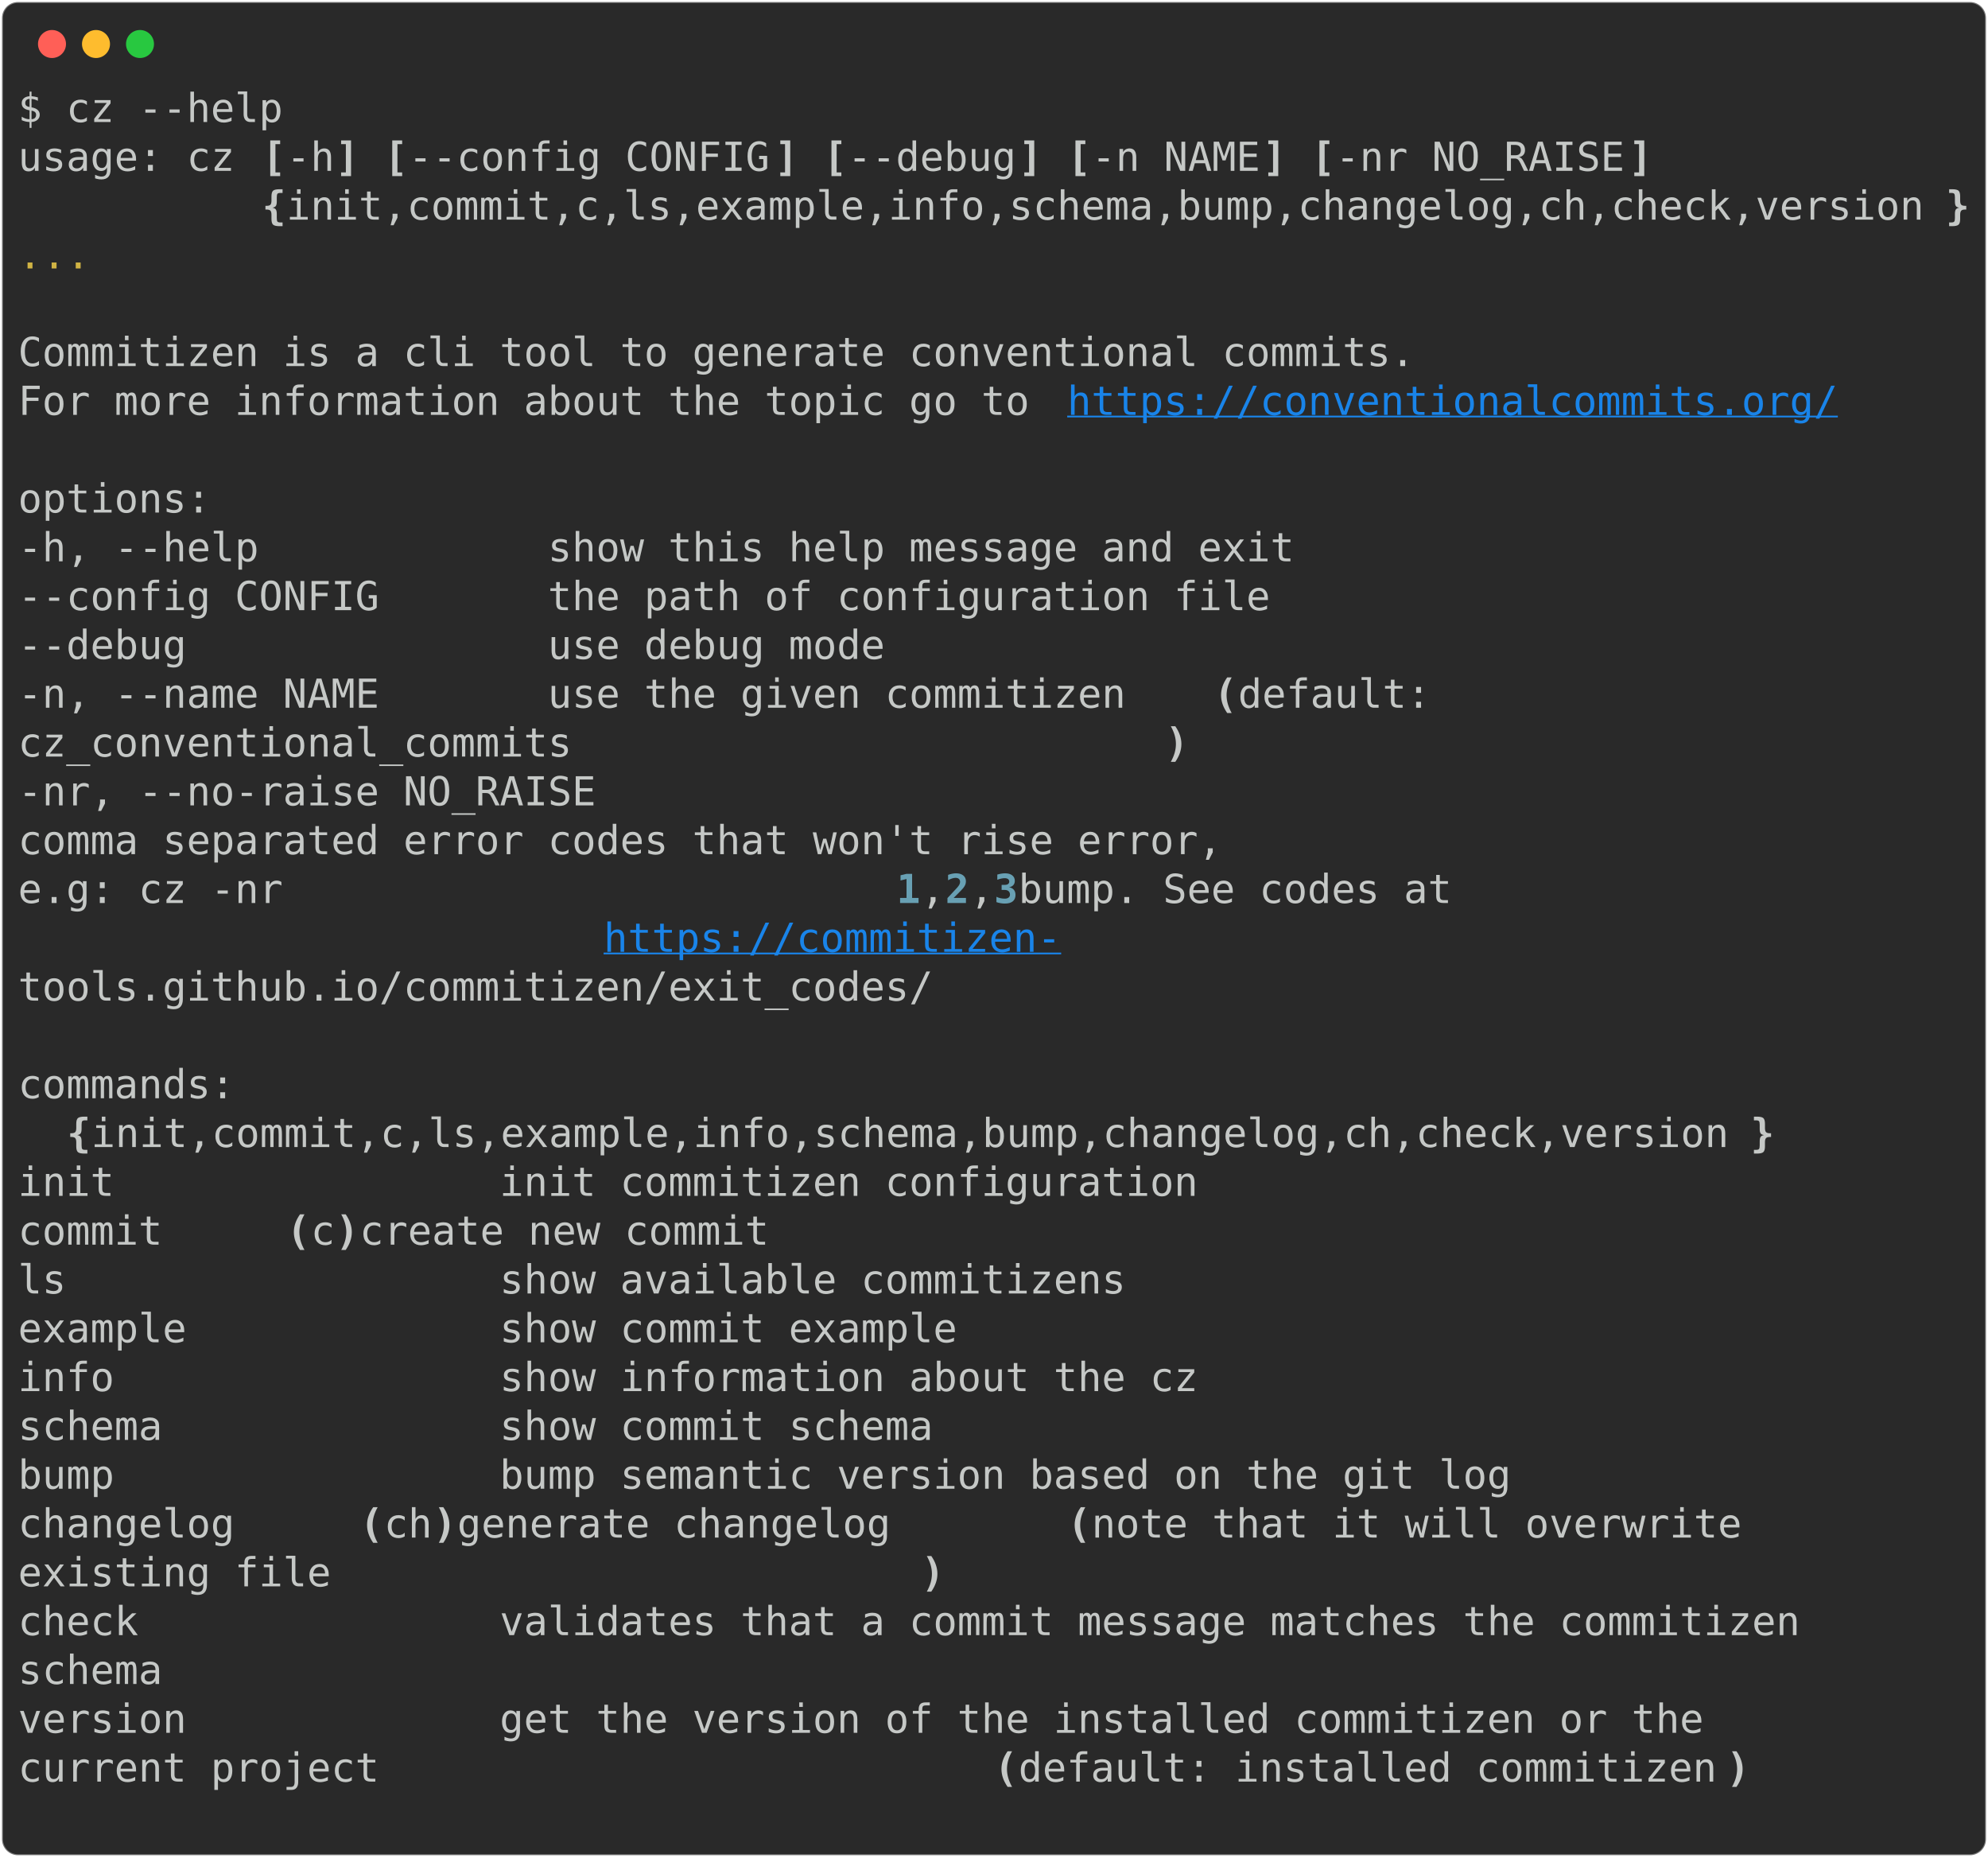
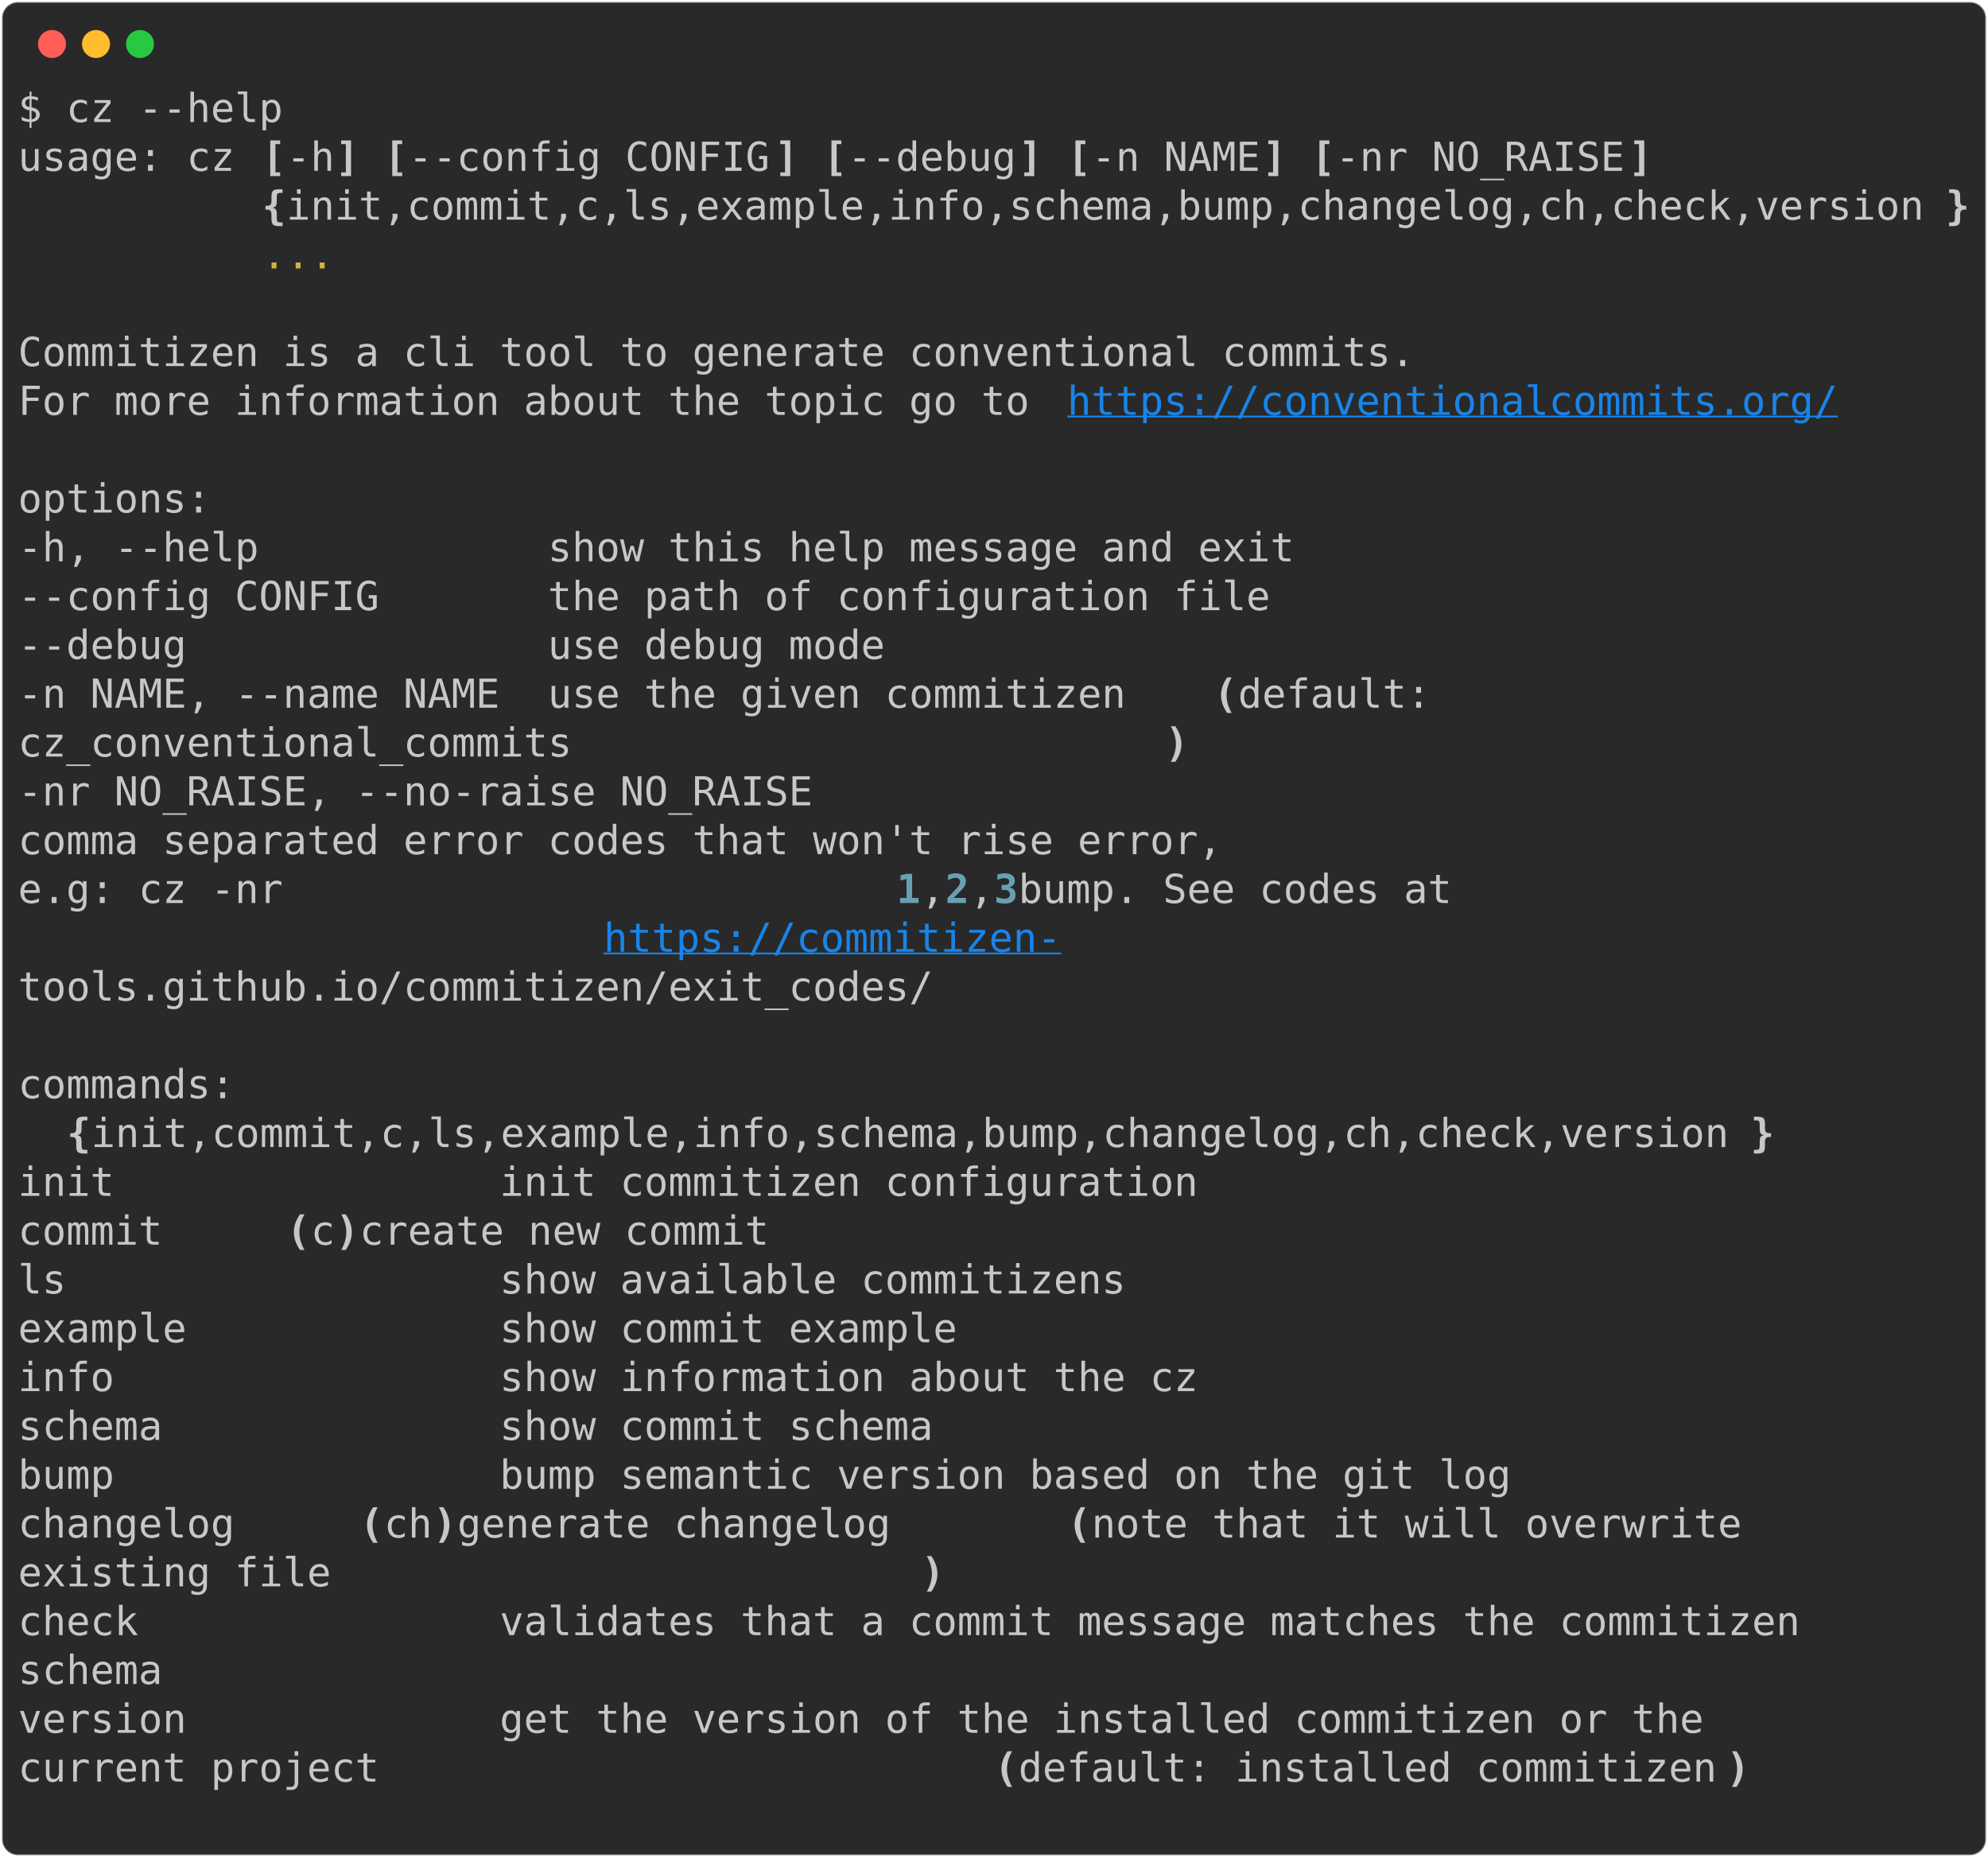
<svg xmlns="http://www.w3.org/2000/svg" class="rich-terminal" viewBox="0 0 994 928.4">
  <style>

    @font-face {
        font-family: "Fira Code";
        src: local("FiraCode-Regular"),
                url("https://cdnjs.cloudflare.com/ajax/libs/firacode/6.2.0/woff2/FiraCode-Regular.woff2") format("woff2"),
                url("https://cdnjs.cloudflare.com/ajax/libs/firacode/6.2.0/woff/FiraCode-Regular.woff") format("woff");
        font-style: normal;
        font-weight: 400;
    }
    @font-face {
        font-family: "Fira Code";
        src: local("FiraCode-Bold"),
                url("https://cdnjs.cloudflare.com/ajax/libs/firacode/6.2.0/woff2/FiraCode-Bold.woff2") format("woff2"),
                url("https://cdnjs.cloudflare.com/ajax/libs/firacode/6.2.0/woff/FiraCode-Bold.woff") format("woff");
        font-style: bold;
        font-weight: 700;
    }

-     .terminal-2205183093-matrix {
+     .terminal-4198725382-matrix {
        font-family: Fira Code, monospace;
        font-size: 20px;
        line-height: 24.4px;
        font-variant-east-asian: full-width;
    }

-     .terminal-2205183093-title {
+     .terminal-4198725382-title {
        font-size: 18px;
        font-weight: bold;
        font-family: arial;
    }

-     .terminal-2205183093-r1 { fill: #c5c8c6 }
- .terminal-2205183093-r2 { fill: #c5c8c6;font-weight: bold }
- .terminal-2205183093-r3 { fill: #d0b344 }
- .terminal-2205183093-r4 { fill: #1984e9;text-decoration: underline; }
- .terminal-2205183093-r5 { fill: #68a0b3;font-weight: bold }
+     .terminal-4198725382-r1 { fill: #c5c8c6 }
+ .terminal-4198725382-r2 { fill: #c5c8c6;font-weight: bold }
+ .terminal-4198725382-r3 { fill: #d0b344 }
+ .terminal-4198725382-r4 { fill: #1984e9;text-decoration: underline; }
+ .terminal-4198725382-r5 { fill: #68a0b3;font-weight: bold }
    </style>
  <defs>
-     <clipPath id="terminal-2205183093-clip-terminal">
+     <clipPath id="terminal-4198725382-clip-terminal">
      <rect x="0" y="0" width="975.0" height="877.4" />
    </clipPath>
-     <clipPath id="terminal-2205183093-line-0">
+     <clipPath id="terminal-4198725382-line-0">
      <rect x="0" y="1.5" width="976" height="24.65" />
    </clipPath>
-     <clipPath id="terminal-2205183093-line-1">
+     <clipPath id="terminal-4198725382-line-1">
      <rect x="0" y="25.9" width="976" height="24.65" />
    </clipPath>
-     <clipPath id="terminal-2205183093-line-2">
+     <clipPath id="terminal-4198725382-line-2">
      <rect x="0" y="50.3" width="976" height="24.65" />
    </clipPath>
-     <clipPath id="terminal-2205183093-line-3">
+     <clipPath id="terminal-4198725382-line-3">
      <rect x="0" y="74.7" width="976" height="24.65" />
    </clipPath>
-     <clipPath id="terminal-2205183093-line-4">
+     <clipPath id="terminal-4198725382-line-4">
      <rect x="0" y="99.1" width="976" height="24.65" />
    </clipPath>
-     <clipPath id="terminal-2205183093-line-5">
+     <clipPath id="terminal-4198725382-line-5">
      <rect x="0" y="123.5" width="976" height="24.65" />
    </clipPath>
-     <clipPath id="terminal-2205183093-line-6">
+     <clipPath id="terminal-4198725382-line-6">
      <rect x="0" y="147.9" width="976" height="24.65" />
    </clipPath>
-     <clipPath id="terminal-2205183093-line-7">
+     <clipPath id="terminal-4198725382-line-7">
      <rect x="0" y="172.3" width="976" height="24.65" />
    </clipPath>
-     <clipPath id="terminal-2205183093-line-8">
+     <clipPath id="terminal-4198725382-line-8">
      <rect x="0" y="196.7" width="976" height="24.65" />
    </clipPath>
-     <clipPath id="terminal-2205183093-line-9">
+     <clipPath id="terminal-4198725382-line-9">
      <rect x="0" y="221.1" width="976" height="24.65" />
    </clipPath>
-     <clipPath id="terminal-2205183093-line-10">
+     <clipPath id="terminal-4198725382-line-10">
      <rect x="0" y="245.5" width="976" height="24.65" />
    </clipPath>
-     <clipPath id="terminal-2205183093-line-11">
+     <clipPath id="terminal-4198725382-line-11">
      <rect x="0" y="269.9" width="976" height="24.65" />
    </clipPath>
-     <clipPath id="terminal-2205183093-line-12">
+     <clipPath id="terminal-4198725382-line-12">
      <rect x="0" y="294.3" width="976" height="24.65" />
    </clipPath>
-     <clipPath id="terminal-2205183093-line-13">
+     <clipPath id="terminal-4198725382-line-13">
      <rect x="0" y="318.7" width="976" height="24.65" />
    </clipPath>
-     <clipPath id="terminal-2205183093-line-14">
+     <clipPath id="terminal-4198725382-line-14">
      <rect x="0" y="343.1" width="976" height="24.65" />
    </clipPath>
-     <clipPath id="terminal-2205183093-line-15">
+     <clipPath id="terminal-4198725382-line-15">
      <rect x="0" y="367.5" width="976" height="24.65" />
    </clipPath>
-     <clipPath id="terminal-2205183093-line-16">
+     <clipPath id="terminal-4198725382-line-16">
      <rect x="0" y="391.9" width="976" height="24.65" />
    </clipPath>
-     <clipPath id="terminal-2205183093-line-17">
+     <clipPath id="terminal-4198725382-line-17">
      <rect x="0" y="416.3" width="976" height="24.65" />
    </clipPath>
-     <clipPath id="terminal-2205183093-line-18">
+     <clipPath id="terminal-4198725382-line-18">
      <rect x="0" y="440.7" width="976" height="24.65" />
    </clipPath>
-     <clipPath id="terminal-2205183093-line-19">
+     <clipPath id="terminal-4198725382-line-19">
      <rect x="0" y="465.1" width="976" height="24.65" />
    </clipPath>
-     <clipPath id="terminal-2205183093-line-20">
+     <clipPath id="terminal-4198725382-line-20">
      <rect x="0" y="489.5" width="976" height="24.65" />
    </clipPath>
-     <clipPath id="terminal-2205183093-line-21">
+     <clipPath id="terminal-4198725382-line-21">
      <rect x="0" y="513.9" width="976" height="24.65" />
    </clipPath>
-     <clipPath id="terminal-2205183093-line-22">
+     <clipPath id="terminal-4198725382-line-22">
      <rect x="0" y="538.3" width="976" height="24.65" />
    </clipPath>
-     <clipPath id="terminal-2205183093-line-23">
+     <clipPath id="terminal-4198725382-line-23">
      <rect x="0" y="562.7" width="976" height="24.65" />
    </clipPath>
-     <clipPath id="terminal-2205183093-line-24">
+     <clipPath id="terminal-4198725382-line-24">
      <rect x="0" y="587.1" width="976" height="24.65" />
    </clipPath>
-     <clipPath id="terminal-2205183093-line-25">
+     <clipPath id="terminal-4198725382-line-25">
      <rect x="0" y="611.5" width="976" height="24.65" />
    </clipPath>
-     <clipPath id="terminal-2205183093-line-26">
+     <clipPath id="terminal-4198725382-line-26">
      <rect x="0" y="635.9" width="976" height="24.65" />
    </clipPath>
-     <clipPath id="terminal-2205183093-line-27">
+     <clipPath id="terminal-4198725382-line-27">
      <rect x="0" y="660.3" width="976" height="24.65" />
    </clipPath>
-     <clipPath id="terminal-2205183093-line-28">
+     <clipPath id="terminal-4198725382-line-28">
      <rect x="0" y="684.7" width="976" height="24.65" />
    </clipPath>
-     <clipPath id="terminal-2205183093-line-29">
+     <clipPath id="terminal-4198725382-line-29">
      <rect x="0" y="709.1" width="976" height="24.65" />
    </clipPath>
-     <clipPath id="terminal-2205183093-line-30">
+     <clipPath id="terminal-4198725382-line-30">
      <rect x="0" y="733.5" width="976" height="24.65" />
    </clipPath>
-     <clipPath id="terminal-2205183093-line-31">
+     <clipPath id="terminal-4198725382-line-31">
      <rect x="0" y="757.9" width="976" height="24.65" />
    </clipPath>
-     <clipPath id="terminal-2205183093-line-32">
+     <clipPath id="terminal-4198725382-line-32">
      <rect x="0" y="782.3" width="976" height="24.65" />
    </clipPath>
-     <clipPath id="terminal-2205183093-line-33">
+     <clipPath id="terminal-4198725382-line-33">
      <rect x="0" y="806.7" width="976" height="24.65" />
    </clipPath>
-     <clipPath id="terminal-2205183093-line-34">
+     <clipPath id="terminal-4198725382-line-34">
      <rect x="0" y="831.1" width="976" height="24.65" />
    </clipPath>
  </defs>
  <rect fill="#292929" stroke="rgba(255,255,255,0.35)" stroke-width="1" x="1" y="1" width="992" height="926.4" rx="8" />
  <g transform="translate(26,22)">
    <circle cx="0" cy="0" r="7" fill="#ff5f57" />
    <circle cx="22" cy="0" r="7" fill="#febc2e" />
    <circle cx="44" cy="0" r="7" fill="#28c840" />
  </g>
-   <g transform="translate(9, 41)" clip-path="url(#terminal-2205183093-clip-terminal)">
-     <g class="terminal-2205183093-matrix">
-       <text class="terminal-2205183093-r1" x="0" y="20" textLength="134.2" clip-path="url(#terminal-2205183093-line-0)">$ cz --help</text>
-       <text class="terminal-2205183093-r1" x="976" y="20" textLength="12.2" clip-path="url(#terminal-2205183093-line-0)">
- </text>
-       <text class="terminal-2205183093-r1" x="0" y="44.4" textLength="122" clip-path="url(#terminal-2205183093-line-1)">usage: cz </text>
-       <text class="terminal-2205183093-r2" x="122" y="44.4" textLength="12.2" clip-path="url(#terminal-2205183093-line-1)">[</text>
-       <text class="terminal-2205183093-r1" x="134.2" y="44.4" textLength="24.4" clip-path="url(#terminal-2205183093-line-1)">-h</text>
-       <text class="terminal-2205183093-r2" x="158.6" y="44.4" textLength="12.2" clip-path="url(#terminal-2205183093-line-1)">]</text>
-       <text class="terminal-2205183093-r2" x="183" y="44.4" textLength="12.2" clip-path="url(#terminal-2205183093-line-1)">[</text>
-       <text class="terminal-2205183093-r1" x="195.2" y="44.4" textLength="183" clip-path="url(#terminal-2205183093-line-1)">--config CONFIG</text>
-       <text class="terminal-2205183093-r2" x="378.2" y="44.4" textLength="12.2" clip-path="url(#terminal-2205183093-line-1)">]</text>
-       <text class="terminal-2205183093-r2" x="402.6" y="44.4" textLength="12.2" clip-path="url(#terminal-2205183093-line-1)">[</text>
-       <text class="terminal-2205183093-r1" x="414.8" y="44.4" textLength="85.4" clip-path="url(#terminal-2205183093-line-1)">--debug</text>
-       <text class="terminal-2205183093-r2" x="500.2" y="44.4" textLength="12.2" clip-path="url(#terminal-2205183093-line-1)">]</text>
-       <text class="terminal-2205183093-r2" x="524.6" y="44.4" textLength="12.2" clip-path="url(#terminal-2205183093-line-1)">[</text>
-       <text class="terminal-2205183093-r1" x="536.8" y="44.4" textLength="85.4" clip-path="url(#terminal-2205183093-line-1)">-n NAME</text>
-       <text class="terminal-2205183093-r2" x="622.2" y="44.4" textLength="12.2" clip-path="url(#terminal-2205183093-line-1)">]</text>
-       <text class="terminal-2205183093-r2" x="646.6" y="44.4" textLength="12.2" clip-path="url(#terminal-2205183093-line-1)">[</text>
-       <text class="terminal-2205183093-r1" x="658.8" y="44.4" textLength="146.4" clip-path="url(#terminal-2205183093-line-1)">-nr NO_RAISE</text>
-       <text class="terminal-2205183093-r2" x="805.2" y="44.4" textLength="12.2" clip-path="url(#terminal-2205183093-line-1)">]</text>
-       <text class="terminal-2205183093-r1" x="976" y="44.4" textLength="12.2" clip-path="url(#terminal-2205183093-line-1)">
- </text>
-       <text class="terminal-2205183093-r2" x="122" y="68.8" textLength="12.2" clip-path="url(#terminal-2205183093-line-2)">{</text>
-       <text class="terminal-2205183093-r1" x="134.2" y="68.8" textLength="829.6" clip-path="url(#terminal-2205183093-line-2)">init,commit,c,ls,example,info,schema,bump,changelog,ch,check,version</text>
-       <text class="terminal-2205183093-r2" x="963.8" y="68.8" textLength="12.2" clip-path="url(#terminal-2205183093-line-2)">}</text>
-       <text class="terminal-2205183093-r1" x="976" y="68.8" textLength="12.2" clip-path="url(#terminal-2205183093-line-2)">
- </text>
-       <text class="terminal-2205183093-r3" x="0" y="93.2" textLength="36.6" clip-path="url(#terminal-2205183093-line-3)">...</text>
-       <text class="terminal-2205183093-r1" x="976" y="93.2" textLength="12.2" clip-path="url(#terminal-2205183093-line-3)">
- </text>
-       <text class="terminal-2205183093-r1" x="976" y="117.6" textLength="12.2" clip-path="url(#terminal-2205183093-line-4)">
- </text>
-       <text class="terminal-2205183093-r1" x="0" y="142" textLength="707.6" clip-path="url(#terminal-2205183093-line-5)">Commitizen is a cli tool to generate conventional commits.</text>
-       <text class="terminal-2205183093-r1" x="976" y="142" textLength="12.2" clip-path="url(#terminal-2205183093-line-5)">
- </text>
-       <text class="terminal-2205183093-r1" x="0" y="166.4" textLength="524.6" clip-path="url(#terminal-2205183093-line-6)">For more information about the topic go to </text>
-       <text class="terminal-2205183093-r4" x="524.6" y="166.4" textLength="390.4" clip-path="url(#terminal-2205183093-line-6)">https://conventionalcommits.org/</text>
-       <text class="terminal-2205183093-r1" x="976" y="166.4" textLength="12.2" clip-path="url(#terminal-2205183093-line-6)">
- </text>
-       <text class="terminal-2205183093-r1" x="976" y="190.8" textLength="12.2" clip-path="url(#terminal-2205183093-line-7)">
- </text>
-       <text class="terminal-2205183093-r1" x="0" y="215.2" textLength="97.6" clip-path="url(#terminal-2205183093-line-8)">options:</text>
-       <text class="terminal-2205183093-r1" x="976" y="215.2" textLength="12.2" clip-path="url(#terminal-2205183093-line-8)">
- </text>
-       <text class="terminal-2205183093-r1" x="0" y="239.6" textLength="671" clip-path="url(#terminal-2205183093-line-9)">  -h, --help            show this help message and exit</text>
-       <text class="terminal-2205183093-r1" x="976" y="239.6" textLength="12.2" clip-path="url(#terminal-2205183093-line-9)">
- </text>
-       <text class="terminal-2205183093-r1" x="0" y="264" textLength="658.8" clip-path="url(#terminal-2205183093-line-10)">  --config CONFIG       the path of configuration file</text>
-       <text class="terminal-2205183093-r1" x="976" y="264" textLength="12.2" clip-path="url(#terminal-2205183093-line-10)">
- </text>
-       <text class="terminal-2205183093-r1" x="0" y="288.4" textLength="463.6" clip-path="url(#terminal-2205183093-line-11)">  --debug               use debug mode</text>
-       <text class="terminal-2205183093-r1" x="976" y="288.4" textLength="12.2" clip-path="url(#terminal-2205183093-line-11)">
- </text>
-       <text class="terminal-2205183093-r1" x="0" y="312.8" textLength="597.8" clip-path="url(#terminal-2205183093-line-12)">  -n, --name NAME       use the given commitizen </text>
-       <text class="terminal-2205183093-r2" x="597.8" y="312.8" textLength="12.2" clip-path="url(#terminal-2205183093-line-12)">(</text>
-       <text class="terminal-2205183093-r1" x="610" y="312.8" textLength="97.6" clip-path="url(#terminal-2205183093-line-12)">default:</text>
-       <text class="terminal-2205183093-r1" x="976" y="312.8" textLength="12.2" clip-path="url(#terminal-2205183093-line-12)">
- </text>
-       <text class="terminal-2205183093-r1" x="0" y="337.2" textLength="573.4" clip-path="url(#terminal-2205183093-line-13)">                        cz_conventional_commits</text>
-       <text class="terminal-2205183093-r2" x="573.4" y="337.2" textLength="12.2" clip-path="url(#terminal-2205183093-line-13)">)</text>
-       <text class="terminal-2205183093-r1" x="976" y="337.2" textLength="12.2" clip-path="url(#terminal-2205183093-line-13)">
- </text>
-       <text class="terminal-2205183093-r1" x="0" y="361.6" textLength="317.2" clip-path="url(#terminal-2205183093-line-14)">  -nr, --no-raise NO_RAISE</text>
-       <text class="terminal-2205183093-r1" x="976" y="361.6" textLength="12.2" clip-path="url(#terminal-2205183093-line-14)">
- </text>
-       <text class="terminal-2205183093-r1" x="0" y="386" textLength="902.8" clip-path="url(#terminal-2205183093-line-15)">                        comma separated error codes that won't rise error,</text>
-       <text class="terminal-2205183093-r1" x="976" y="386" textLength="12.2" clip-path="url(#terminal-2205183093-line-15)">
- </text>
-       <text class="terminal-2205183093-r1" x="0" y="410.4" textLength="439.2" clip-path="url(#terminal-2205183093-line-16)">                        e.g: cz -nr </text>
-       <text class="terminal-2205183093-r5" x="439.2" y="410.4" textLength="12.2" clip-path="url(#terminal-2205183093-line-16)">1</text>
-       <text class="terminal-2205183093-r1" x="451.4" y="410.4" textLength="12.2" clip-path="url(#terminal-2205183093-line-16)">,</text>
-       <text class="terminal-2205183093-r5" x="463.6" y="410.4" textLength="12.2" clip-path="url(#terminal-2205183093-line-16)">2</text>
-       <text class="terminal-2205183093-r1" x="475.8" y="410.4" textLength="12.2" clip-path="url(#terminal-2205183093-line-16)">,</text>
-       <text class="terminal-2205183093-r5" x="488" y="410.4" textLength="12.2" clip-path="url(#terminal-2205183093-line-16)">3</text>
-       <text class="terminal-2205183093-r1" x="500.2" y="410.4" textLength="231.8" clip-path="url(#terminal-2205183093-line-16)"> bump. See codes at</text>
-       <text class="terminal-2205183093-r1" x="976" y="410.4" textLength="12.2" clip-path="url(#terminal-2205183093-line-16)">
- </text>
-       <text class="terminal-2205183093-r4" x="292.8" y="434.8" textLength="231.8" clip-path="url(#terminal-2205183093-line-17)">https://commitizen-</text>
-       <text class="terminal-2205183093-r1" x="976" y="434.8" textLength="12.2" clip-path="url(#terminal-2205183093-line-17)">
- </text>
-       <text class="terminal-2205183093-r1" x="0" y="459.2" textLength="756.4" clip-path="url(#terminal-2205183093-line-18)">                        tools.github.io/commitizen/exit_codes/</text>
-       <text class="terminal-2205183093-r1" x="976" y="459.2" textLength="12.2" clip-path="url(#terminal-2205183093-line-18)">
- </text>
-       <text class="terminal-2205183093-r1" x="976" y="483.6" textLength="12.2" clip-path="url(#terminal-2205183093-line-19)">
- </text>
-       <text class="terminal-2205183093-r1" x="0" y="508" textLength="109.8" clip-path="url(#terminal-2205183093-line-20)">commands:</text>
-       <text class="terminal-2205183093-r1" x="976" y="508" textLength="12.2" clip-path="url(#terminal-2205183093-line-20)">
- </text>
-       <text class="terminal-2205183093-r2" x="24.4" y="532.4" textLength="12.2" clip-path="url(#terminal-2205183093-line-21)">{</text>
-       <text class="terminal-2205183093-r1" x="36.6" y="532.4" textLength="829.6" clip-path="url(#terminal-2205183093-line-21)">init,commit,c,ls,example,info,schema,bump,changelog,ch,check,version</text>
-       <text class="terminal-2205183093-r2" x="866.2" y="532.4" textLength="12.2" clip-path="url(#terminal-2205183093-line-21)">}</text>
-       <text class="terminal-2205183093-r1" x="976" y="532.4" textLength="12.2" clip-path="url(#terminal-2205183093-line-21)">
- </text>
-       <text class="terminal-2205183093-r1" x="0" y="556.8" textLength="646.6" clip-path="url(#terminal-2205183093-line-22)">    init                init commitizen configuration</text>
-       <text class="terminal-2205183093-r1" x="976" y="556.8" textLength="12.2" clip-path="url(#terminal-2205183093-line-22)">
- </text>
-       <text class="terminal-2205183093-r1" x="0" y="581.2" textLength="134.2" clip-path="url(#terminal-2205183093-line-23)">    commit </text>
-       <text class="terminal-2205183093-r2" x="134.2" y="581.2" textLength="12.2" clip-path="url(#terminal-2205183093-line-23)">(</text>
-       <text class="terminal-2205183093-r1" x="146.4" y="581.2" textLength="12.2" clip-path="url(#terminal-2205183093-line-23)">c</text>
-       <text class="terminal-2205183093-r2" x="158.6" y="581.2" textLength="12.2" clip-path="url(#terminal-2205183093-line-23)">)</text>
-       <text class="terminal-2205183093-r1" x="170.8" y="581.2" textLength="329.4" clip-path="url(#terminal-2205183093-line-23)">          create new commit</text>
-       <text class="terminal-2205183093-r1" x="976" y="581.2" textLength="12.2" clip-path="url(#terminal-2205183093-line-23)">
- </text>
-       <text class="terminal-2205183093-r1" x="0" y="605.6" textLength="610" clip-path="url(#terminal-2205183093-line-24)">    ls                  show available commitizens</text>
-       <text class="terminal-2205183093-r1" x="976" y="605.6" textLength="12.2" clip-path="url(#terminal-2205183093-line-24)">
- </text>
-       <text class="terminal-2205183093-r1" x="0" y="630" textLength="524.6" clip-path="url(#terminal-2205183093-line-25)">    example             show commit example</text>
-       <text class="terminal-2205183093-r1" x="976" y="630" textLength="12.2" clip-path="url(#terminal-2205183093-line-25)">
- </text>
-       <text class="terminal-2205183093-r1" x="0" y="654.4" textLength="646.6" clip-path="url(#terminal-2205183093-line-26)">    info                show information about the cz</text>
-       <text class="terminal-2205183093-r1" x="976" y="654.4" textLength="12.2" clip-path="url(#terminal-2205183093-line-26)">
- </text>
-       <text class="terminal-2205183093-r1" x="0" y="678.8" textLength="512.4" clip-path="url(#terminal-2205183093-line-27)">    schema              show commit schema</text>
-       <text class="terminal-2205183093-r1" x="976" y="678.8" textLength="12.2" clip-path="url(#terminal-2205183093-line-27)">
- </text>
-       <text class="terminal-2205183093-r1" x="0" y="703.2" textLength="805.2" clip-path="url(#terminal-2205183093-line-28)">    bump                bump semantic version based on the git log</text>
-       <text class="terminal-2205183093-r1" x="976" y="703.2" textLength="12.2" clip-path="url(#terminal-2205183093-line-28)">
- </text>
-       <text class="terminal-2205183093-r1" x="0" y="727.6" textLength="170.8" clip-path="url(#terminal-2205183093-line-29)">    changelog </text>
-       <text class="terminal-2205183093-r2" x="170.8" y="727.6" textLength="12.2" clip-path="url(#terminal-2205183093-line-29)">(</text>
-       <text class="terminal-2205183093-r1" x="183" y="727.6" textLength="24.4" clip-path="url(#terminal-2205183093-line-29)">ch</text>
-       <text class="terminal-2205183093-r2" x="207.4" y="727.6" textLength="12.2" clip-path="url(#terminal-2205183093-line-29)">)</text>
-       <text class="terminal-2205183093-r1" x="219.6" y="727.6" textLength="305" clip-path="url(#terminal-2205183093-line-29)">      generate changelog </text>
-       <text class="terminal-2205183093-r2" x="524.6" y="727.6" textLength="12.2" clip-path="url(#terminal-2205183093-line-29)">(</text>
-       <text class="terminal-2205183093-r1" x="536.8" y="727.6" textLength="329.4" clip-path="url(#terminal-2205183093-line-29)">note that it will overwrite</text>
-       <text class="terminal-2205183093-r1" x="976" y="727.6" textLength="12.2" clip-path="url(#terminal-2205183093-line-29)">
- </text>
-       <text class="terminal-2205183093-r1" x="0" y="752" textLength="451.4" clip-path="url(#terminal-2205183093-line-30)">                        existing file</text>
-       <text class="terminal-2205183093-r2" x="451.4" y="752" textLength="12.2" clip-path="url(#terminal-2205183093-line-30)">)</text>
-       <text class="terminal-2205183093-r1" x="976" y="752" textLength="12.2" clip-path="url(#terminal-2205183093-line-30)">
- </text>
-       <text class="terminal-2205183093-r1" x="0" y="776.4" textLength="951.6" clip-path="url(#terminal-2205183093-line-31)">    check               validates that a commit message matches the commitizen</text>
-       <text class="terminal-2205183093-r1" x="976" y="776.4" textLength="12.2" clip-path="url(#terminal-2205183093-line-31)">
- </text>
-       <text class="terminal-2205183093-r1" x="0" y="800.8" textLength="366" clip-path="url(#terminal-2205183093-line-32)">                        schema</text>
-       <text class="terminal-2205183093-r1" x="976" y="800.8" textLength="12.2" clip-path="url(#terminal-2205183093-line-32)">
- </text>
-       <text class="terminal-2205183093-r1" x="0" y="825.2" textLength="902.8" clip-path="url(#terminal-2205183093-line-33)">    version             get the version of the installed commitizen or the</text>
-       <text class="terminal-2205183093-r1" x="976" y="825.2" textLength="12.2" clip-path="url(#terminal-2205183093-line-33)">
- </text>
-       <text class="terminal-2205183093-r1" x="0" y="849.6" textLength="488" clip-path="url(#terminal-2205183093-line-34)">                        current project </text>
-       <text class="terminal-2205183093-r2" x="488" y="849.6" textLength="12.2" clip-path="url(#terminal-2205183093-line-34)">(</text>
-       <text class="terminal-2205183093-r1" x="500.2" y="849.6" textLength="353.8" clip-path="url(#terminal-2205183093-line-34)">default: installed commitizen</text>
-       <text class="terminal-2205183093-r2" x="854" y="849.6" textLength="12.2" clip-path="url(#terminal-2205183093-line-34)">)</text>
-       <text class="terminal-2205183093-r1" x="976" y="849.6" textLength="12.2" clip-path="url(#terminal-2205183093-line-34)">
- </text>
-       <text class="terminal-2205183093-r1" x="976" y="874" textLength="12.2" clip-path="url(#terminal-2205183093-line-35)">
+   <g transform="translate(9, 41)" clip-path="url(#terminal-4198725382-clip-terminal)">
+     <g class="terminal-4198725382-matrix">
+       <text class="terminal-4198725382-r1" x="0" y="20" textLength="134.2" clip-path="url(#terminal-4198725382-line-0)">$ cz --help</text>
+       <text class="terminal-4198725382-r1" x="976" y="20" textLength="12.2" clip-path="url(#terminal-4198725382-line-0)">
+ </text>
+       <text class="terminal-4198725382-r1" x="0" y="44.4" textLength="122" clip-path="url(#terminal-4198725382-line-1)">usage: cz </text>
+       <text class="terminal-4198725382-r2" x="122" y="44.4" textLength="12.2" clip-path="url(#terminal-4198725382-line-1)">[</text>
+       <text class="terminal-4198725382-r1" x="134.2" y="44.4" textLength="24.4" clip-path="url(#terminal-4198725382-line-1)">-h</text>
+       <text class="terminal-4198725382-r2" x="158.6" y="44.4" textLength="12.2" clip-path="url(#terminal-4198725382-line-1)">]</text>
+       <text class="terminal-4198725382-r2" x="183" y="44.4" textLength="12.2" clip-path="url(#terminal-4198725382-line-1)">[</text>
+       <text class="terminal-4198725382-r1" x="195.2" y="44.4" textLength="183" clip-path="url(#terminal-4198725382-line-1)">--config CONFIG</text>
+       <text class="terminal-4198725382-r2" x="378.2" y="44.4" textLength="12.2" clip-path="url(#terminal-4198725382-line-1)">]</text>
+       <text class="terminal-4198725382-r2" x="402.6" y="44.4" textLength="12.2" clip-path="url(#terminal-4198725382-line-1)">[</text>
+       <text class="terminal-4198725382-r1" x="414.8" y="44.4" textLength="85.4" clip-path="url(#terminal-4198725382-line-1)">--debug</text>
+       <text class="terminal-4198725382-r2" x="500.2" y="44.4" textLength="12.2" clip-path="url(#terminal-4198725382-line-1)">]</text>
+       <text class="terminal-4198725382-r2" x="524.6" y="44.4" textLength="12.2" clip-path="url(#terminal-4198725382-line-1)">[</text>
+       <text class="terminal-4198725382-r1" x="536.8" y="44.4" textLength="85.4" clip-path="url(#terminal-4198725382-line-1)">-n NAME</text>
+       <text class="terminal-4198725382-r2" x="622.2" y="44.4" textLength="12.2" clip-path="url(#terminal-4198725382-line-1)">]</text>
+       <text class="terminal-4198725382-r2" x="646.6" y="44.4" textLength="12.2" clip-path="url(#terminal-4198725382-line-1)">[</text>
+       <text class="terminal-4198725382-r1" x="658.8" y="44.4" textLength="146.4" clip-path="url(#terminal-4198725382-line-1)">-nr NO_RAISE</text>
+       <text class="terminal-4198725382-r2" x="805.2" y="44.4" textLength="12.2" clip-path="url(#terminal-4198725382-line-1)">]</text>
+       <text class="terminal-4198725382-r1" x="976" y="44.4" textLength="12.2" clip-path="url(#terminal-4198725382-line-1)">
+ </text>
+       <text class="terminal-4198725382-r2" x="122" y="68.8" textLength="12.2" clip-path="url(#terminal-4198725382-line-2)">{</text>
+       <text class="terminal-4198725382-r1" x="134.2" y="68.8" textLength="829.6" clip-path="url(#terminal-4198725382-line-2)">init,commit,c,ls,example,info,schema,bump,changelog,ch,check,version</text>
+       <text class="terminal-4198725382-r2" x="963.8" y="68.8" textLength="12.2" clip-path="url(#terminal-4198725382-line-2)">}</text>
+       <text class="terminal-4198725382-r1" x="976" y="68.8" textLength="12.2" clip-path="url(#terminal-4198725382-line-2)">
+ </text>
+       <text class="terminal-4198725382-r3" x="122" y="93.2" textLength="36.6" clip-path="url(#terminal-4198725382-line-3)">...</text>
+       <text class="terminal-4198725382-r1" x="976" y="93.2" textLength="12.2" clip-path="url(#terminal-4198725382-line-3)">
+ </text>
+       <text class="terminal-4198725382-r1" x="976" y="117.6" textLength="12.2" clip-path="url(#terminal-4198725382-line-4)">
+ </text>
+       <text class="terminal-4198725382-r1" x="0" y="142" textLength="707.6" clip-path="url(#terminal-4198725382-line-5)">Commitizen is a cli tool to generate conventional commits.</text>
+       <text class="terminal-4198725382-r1" x="976" y="142" textLength="12.2" clip-path="url(#terminal-4198725382-line-5)">
+ </text>
+       <text class="terminal-4198725382-r1" x="0" y="166.4" textLength="524.6" clip-path="url(#terminal-4198725382-line-6)">For more information about the topic go to </text>
+       <text class="terminal-4198725382-r4" x="524.6" y="166.4" textLength="390.4" clip-path="url(#terminal-4198725382-line-6)">https://conventionalcommits.org/</text>
+       <text class="terminal-4198725382-r1" x="976" y="166.4" textLength="12.2" clip-path="url(#terminal-4198725382-line-6)">
+ </text>
+       <text class="terminal-4198725382-r1" x="976" y="190.8" textLength="12.2" clip-path="url(#terminal-4198725382-line-7)">
+ </text>
+       <text class="terminal-4198725382-r1" x="0" y="215.2" textLength="97.6" clip-path="url(#terminal-4198725382-line-8)">options:</text>
+       <text class="terminal-4198725382-r1" x="976" y="215.2" textLength="12.2" clip-path="url(#terminal-4198725382-line-8)">
+ </text>
+       <text class="terminal-4198725382-r1" x="0" y="239.6" textLength="671" clip-path="url(#terminal-4198725382-line-9)">  -h, --help            show this help message and exit</text>
+       <text class="terminal-4198725382-r1" x="976" y="239.6" textLength="12.2" clip-path="url(#terminal-4198725382-line-9)">
+ </text>
+       <text class="terminal-4198725382-r1" x="0" y="264" textLength="658.8" clip-path="url(#terminal-4198725382-line-10)">  --config CONFIG       the path of configuration file</text>
+       <text class="terminal-4198725382-r1" x="976" y="264" textLength="12.2" clip-path="url(#terminal-4198725382-line-10)">
+ </text>
+       <text class="terminal-4198725382-r1" x="0" y="288.4" textLength="463.6" clip-path="url(#terminal-4198725382-line-11)">  --debug               use debug mode</text>
+       <text class="terminal-4198725382-r1" x="976" y="288.4" textLength="12.2" clip-path="url(#terminal-4198725382-line-11)">
+ </text>
+       <text class="terminal-4198725382-r1" x="0" y="312.8" textLength="597.8" clip-path="url(#terminal-4198725382-line-12)">  -n NAME, --name NAME  use the given commitizen </text>
+       <text class="terminal-4198725382-r2" x="597.8" y="312.8" textLength="12.2" clip-path="url(#terminal-4198725382-line-12)">(</text>
+       <text class="terminal-4198725382-r1" x="610" y="312.8" textLength="97.6" clip-path="url(#terminal-4198725382-line-12)">default:</text>
+       <text class="terminal-4198725382-r1" x="976" y="312.8" textLength="12.2" clip-path="url(#terminal-4198725382-line-12)">
+ </text>
+       <text class="terminal-4198725382-r1" x="0" y="337.2" textLength="573.4" clip-path="url(#terminal-4198725382-line-13)">                        cz_conventional_commits</text>
+       <text class="terminal-4198725382-r2" x="573.4" y="337.2" textLength="12.2" clip-path="url(#terminal-4198725382-line-13)">)</text>
+       <text class="terminal-4198725382-r1" x="976" y="337.2" textLength="12.2" clip-path="url(#terminal-4198725382-line-13)">
+ </text>
+       <text class="terminal-4198725382-r1" x="0" y="361.6" textLength="427" clip-path="url(#terminal-4198725382-line-14)">  -nr NO_RAISE, --no-raise NO_RAISE</text>
+       <text class="terminal-4198725382-r1" x="976" y="361.6" textLength="12.2" clip-path="url(#terminal-4198725382-line-14)">
+ </text>
+       <text class="terminal-4198725382-r1" x="0" y="386" textLength="902.8" clip-path="url(#terminal-4198725382-line-15)">                        comma separated error codes that won't rise error,</text>
+       <text class="terminal-4198725382-r1" x="976" y="386" textLength="12.2" clip-path="url(#terminal-4198725382-line-15)">
+ </text>
+       <text class="terminal-4198725382-r1" x="0" y="410.4" textLength="439.2" clip-path="url(#terminal-4198725382-line-16)">                        e.g: cz -nr </text>
+       <text class="terminal-4198725382-r5" x="439.2" y="410.4" textLength="12.2" clip-path="url(#terminal-4198725382-line-16)">1</text>
+       <text class="terminal-4198725382-r1" x="451.4" y="410.4" textLength="12.2" clip-path="url(#terminal-4198725382-line-16)">,</text>
+       <text class="terminal-4198725382-r5" x="463.6" y="410.4" textLength="12.2" clip-path="url(#terminal-4198725382-line-16)">2</text>
+       <text class="terminal-4198725382-r1" x="475.8" y="410.4" textLength="12.2" clip-path="url(#terminal-4198725382-line-16)">,</text>
+       <text class="terminal-4198725382-r5" x="488" y="410.4" textLength="12.2" clip-path="url(#terminal-4198725382-line-16)">3</text>
+       <text class="terminal-4198725382-r1" x="500.2" y="410.4" textLength="231.8" clip-path="url(#terminal-4198725382-line-16)"> bump. See codes at</text>
+       <text class="terminal-4198725382-r1" x="976" y="410.4" textLength="12.2" clip-path="url(#terminal-4198725382-line-16)">
+ </text>
+       <text class="terminal-4198725382-r4" x="292.8" y="434.8" textLength="231.8" clip-path="url(#terminal-4198725382-line-17)">https://commitizen-</text>
+       <text class="terminal-4198725382-r1" x="976" y="434.8" textLength="12.2" clip-path="url(#terminal-4198725382-line-17)">
+ </text>
+       <text class="terminal-4198725382-r1" x="0" y="459.2" textLength="756.4" clip-path="url(#terminal-4198725382-line-18)">                        tools.github.io/commitizen/exit_codes/</text>
+       <text class="terminal-4198725382-r1" x="976" y="459.2" textLength="12.2" clip-path="url(#terminal-4198725382-line-18)">
+ </text>
+       <text class="terminal-4198725382-r1" x="976" y="483.6" textLength="12.2" clip-path="url(#terminal-4198725382-line-19)">
+ </text>
+       <text class="terminal-4198725382-r1" x="0" y="508" textLength="109.8" clip-path="url(#terminal-4198725382-line-20)">commands:</text>
+       <text class="terminal-4198725382-r1" x="976" y="508" textLength="12.2" clip-path="url(#terminal-4198725382-line-20)">
+ </text>
+       <text class="terminal-4198725382-r2" x="24.4" y="532.4" textLength="12.2" clip-path="url(#terminal-4198725382-line-21)">{</text>
+       <text class="terminal-4198725382-r1" x="36.6" y="532.4" textLength="829.6" clip-path="url(#terminal-4198725382-line-21)">init,commit,c,ls,example,info,schema,bump,changelog,ch,check,version</text>
+       <text class="terminal-4198725382-r2" x="866.2" y="532.4" textLength="12.2" clip-path="url(#terminal-4198725382-line-21)">}</text>
+       <text class="terminal-4198725382-r1" x="976" y="532.4" textLength="12.2" clip-path="url(#terminal-4198725382-line-21)">
+ </text>
+       <text class="terminal-4198725382-r1" x="0" y="556.8" textLength="646.6" clip-path="url(#terminal-4198725382-line-22)">    init                init commitizen configuration</text>
+       <text class="terminal-4198725382-r1" x="976" y="556.8" textLength="12.2" clip-path="url(#terminal-4198725382-line-22)">
+ </text>
+       <text class="terminal-4198725382-r1" x="0" y="581.2" textLength="134.2" clip-path="url(#terminal-4198725382-line-23)">    commit </text>
+       <text class="terminal-4198725382-r2" x="134.2" y="581.2" textLength="12.2" clip-path="url(#terminal-4198725382-line-23)">(</text>
+       <text class="terminal-4198725382-r1" x="146.4" y="581.2" textLength="12.2" clip-path="url(#terminal-4198725382-line-23)">c</text>
+       <text class="terminal-4198725382-r2" x="158.6" y="581.2" textLength="12.2" clip-path="url(#terminal-4198725382-line-23)">)</text>
+       <text class="terminal-4198725382-r1" x="170.8" y="581.2" textLength="329.4" clip-path="url(#terminal-4198725382-line-23)">          create new commit</text>
+       <text class="terminal-4198725382-r1" x="976" y="581.2" textLength="12.2" clip-path="url(#terminal-4198725382-line-23)">
+ </text>
+       <text class="terminal-4198725382-r1" x="0" y="605.6" textLength="610" clip-path="url(#terminal-4198725382-line-24)">    ls                  show available commitizens</text>
+       <text class="terminal-4198725382-r1" x="976" y="605.6" textLength="12.2" clip-path="url(#terminal-4198725382-line-24)">
+ </text>
+       <text class="terminal-4198725382-r1" x="0" y="630" textLength="524.6" clip-path="url(#terminal-4198725382-line-25)">    example             show commit example</text>
+       <text class="terminal-4198725382-r1" x="976" y="630" textLength="12.2" clip-path="url(#terminal-4198725382-line-25)">
+ </text>
+       <text class="terminal-4198725382-r1" x="0" y="654.4" textLength="646.6" clip-path="url(#terminal-4198725382-line-26)">    info                show information about the cz</text>
+       <text class="terminal-4198725382-r1" x="976" y="654.4" textLength="12.2" clip-path="url(#terminal-4198725382-line-26)">
+ </text>
+       <text class="terminal-4198725382-r1" x="0" y="678.8" textLength="512.4" clip-path="url(#terminal-4198725382-line-27)">    schema              show commit schema</text>
+       <text class="terminal-4198725382-r1" x="976" y="678.8" textLength="12.2" clip-path="url(#terminal-4198725382-line-27)">
+ </text>
+       <text class="terminal-4198725382-r1" x="0" y="703.2" textLength="805.2" clip-path="url(#terminal-4198725382-line-28)">    bump                bump semantic version based on the git log</text>
+       <text class="terminal-4198725382-r1" x="976" y="703.2" textLength="12.2" clip-path="url(#terminal-4198725382-line-28)">
+ </text>
+       <text class="terminal-4198725382-r1" x="0" y="727.6" textLength="170.8" clip-path="url(#terminal-4198725382-line-29)">    changelog </text>
+       <text class="terminal-4198725382-r2" x="170.8" y="727.6" textLength="12.2" clip-path="url(#terminal-4198725382-line-29)">(</text>
+       <text class="terminal-4198725382-r1" x="183" y="727.6" textLength="24.4" clip-path="url(#terminal-4198725382-line-29)">ch</text>
+       <text class="terminal-4198725382-r2" x="207.4" y="727.6" textLength="12.2" clip-path="url(#terminal-4198725382-line-29)">)</text>
+       <text class="terminal-4198725382-r1" x="219.6" y="727.6" textLength="305" clip-path="url(#terminal-4198725382-line-29)">      generate changelog </text>
+       <text class="terminal-4198725382-r2" x="524.6" y="727.6" textLength="12.2" clip-path="url(#terminal-4198725382-line-29)">(</text>
+       <text class="terminal-4198725382-r1" x="536.8" y="727.6" textLength="329.4" clip-path="url(#terminal-4198725382-line-29)">note that it will overwrite</text>
+       <text class="terminal-4198725382-r1" x="976" y="727.6" textLength="12.2" clip-path="url(#terminal-4198725382-line-29)">
+ </text>
+       <text class="terminal-4198725382-r1" x="0" y="752" textLength="451.4" clip-path="url(#terminal-4198725382-line-30)">                        existing file</text>
+       <text class="terminal-4198725382-r2" x="451.4" y="752" textLength="12.2" clip-path="url(#terminal-4198725382-line-30)">)</text>
+       <text class="terminal-4198725382-r1" x="976" y="752" textLength="12.2" clip-path="url(#terminal-4198725382-line-30)">
+ </text>
+       <text class="terminal-4198725382-r1" x="0" y="776.4" textLength="951.6" clip-path="url(#terminal-4198725382-line-31)">    check               validates that a commit message matches the commitizen</text>
+       <text class="terminal-4198725382-r1" x="976" y="776.4" textLength="12.2" clip-path="url(#terminal-4198725382-line-31)">
+ </text>
+       <text class="terminal-4198725382-r1" x="0" y="800.8" textLength="366" clip-path="url(#terminal-4198725382-line-32)">                        schema</text>
+       <text class="terminal-4198725382-r1" x="976" y="800.8" textLength="12.2" clip-path="url(#terminal-4198725382-line-32)">
+ </text>
+       <text class="terminal-4198725382-r1" x="0" y="825.2" textLength="902.8" clip-path="url(#terminal-4198725382-line-33)">    version             get the version of the installed commitizen or the</text>
+       <text class="terminal-4198725382-r1" x="976" y="825.2" textLength="12.2" clip-path="url(#terminal-4198725382-line-33)">
+ </text>
+       <text class="terminal-4198725382-r1" x="0" y="849.6" textLength="488" clip-path="url(#terminal-4198725382-line-34)">                        current project </text>
+       <text class="terminal-4198725382-r2" x="488" y="849.6" textLength="12.2" clip-path="url(#terminal-4198725382-line-34)">(</text>
+       <text class="terminal-4198725382-r1" x="500.2" y="849.6" textLength="353.8" clip-path="url(#terminal-4198725382-line-34)">default: installed commitizen</text>
+       <text class="terminal-4198725382-r2" x="854" y="849.6" textLength="12.2" clip-path="url(#terminal-4198725382-line-34)">)</text>
+       <text class="terminal-4198725382-r1" x="976" y="849.6" textLength="12.2" clip-path="url(#terminal-4198725382-line-34)">
+ </text>
+       <text class="terminal-4198725382-r1" x="976" y="874" textLength="12.2" clip-path="url(#terminal-4198725382-line-35)">
</text>
    </g>
  </g>
</svg>
